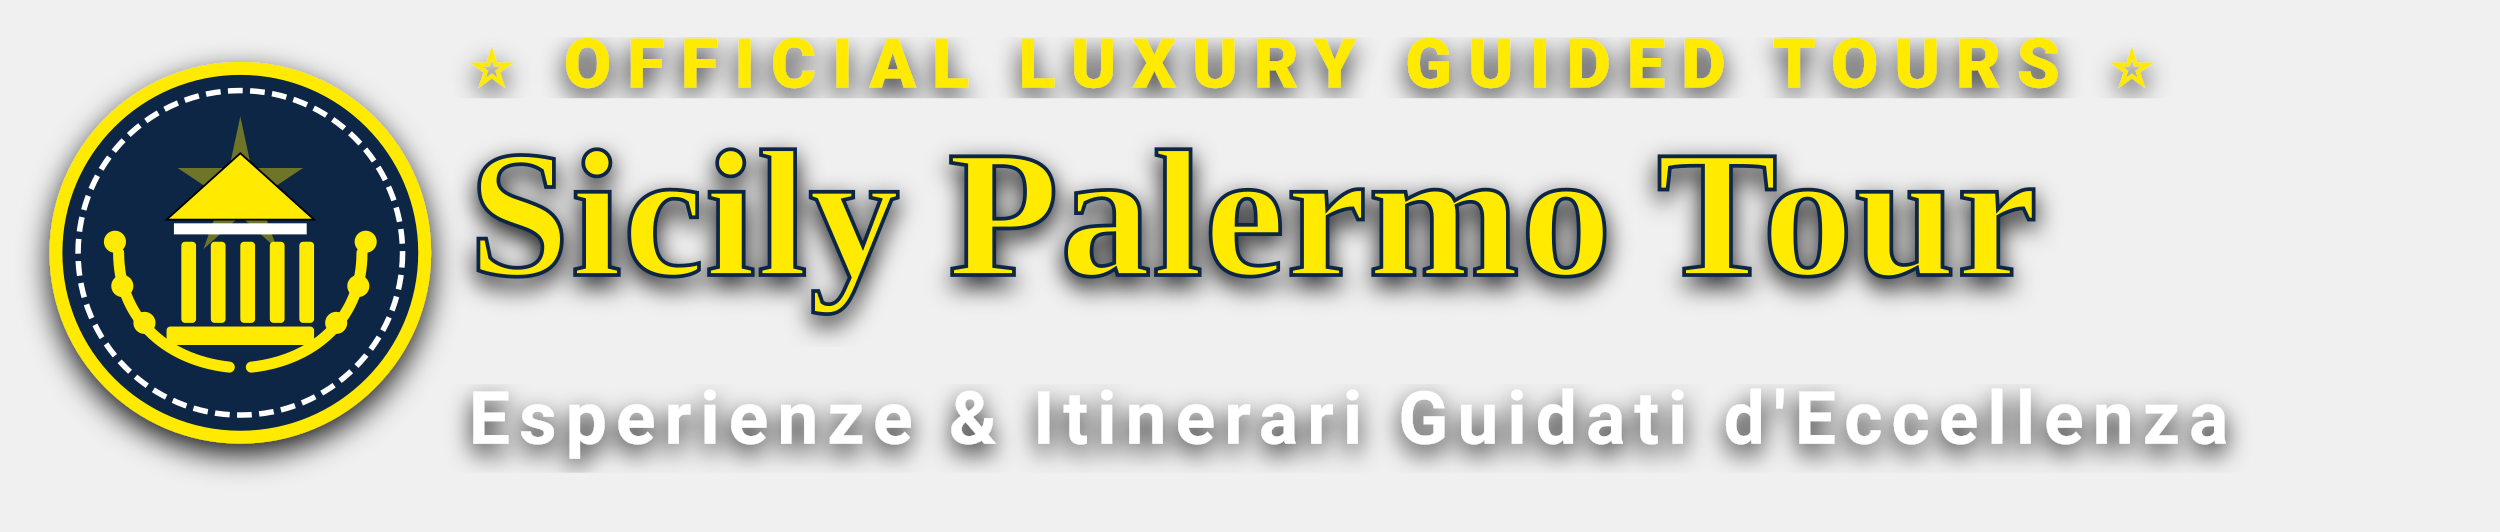
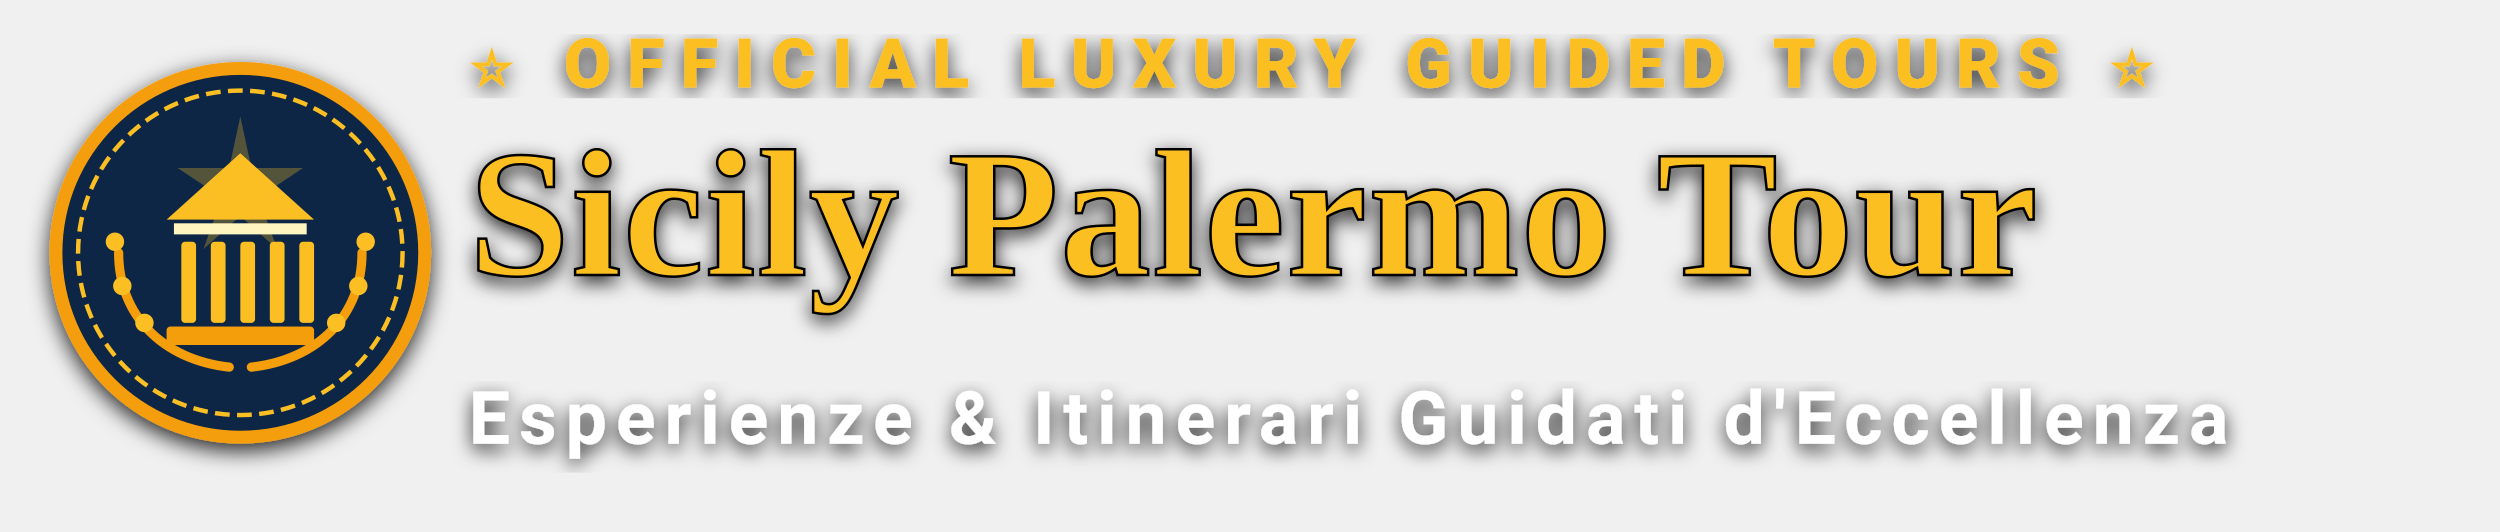
<svg xmlns="http://www.w3.org/2000/svg" viewBox="0 0 800 170" width="100%" height="100%">
  <defs>
+     <linearGradient id="goldGradient" x1="0%" y1="0%" x2="100%" y2="100%">
+       <stop offset="0%" stop-color="#FFF5C0" />
+       <stop offset="30%" stop-color="#F59E0B" />
+       <stop offset="70%" stop-color="#D97706" />
+       <stop offset="100%" stop-color="#78350F" />
+     </linearGradient>
+     <linearGradient id="goldLightGradient" x1="0%" y1="0%" x2="0%" y2="100%">
+       <stop offset="0%" stop-color="#FFFBEB" />
+       <stop offset="50%" stop-color="#FBBF24" />
+       <stop offset="100%" stop-color="#D97706" />
+     </linearGradient>
    <filter id="crispShadow" x="-20%" y="-20%" width="140%" height="140%">
-       <feDropShadow dx="0" dy="3" stdDeviation="4" flood-color="#000000" flood-opacity="0.9" />
+       <feDropShadow dx="0" dy="2" stdDeviation="3" flood-color="#000000" flood-opacity="0.85" />
    </filter>
  </defs>
  <g transform="translate(12, 16) scale(1.18)">
-     <circle cx="55" cy="55" r="50" fill="#0b2545" stroke="#FFEA00" stroke-width="3.5" filter="url(#crispShadow)" />
-     <circle cx="55" cy="55" r="44" fill="none" stroke="#FFFFFF" stroke-width="1.5" stroke-dasharray="4,2" />
-     <path d="M55,18 L58,32 L72,32 L60,40 L65,54 L55,45 L45,54 L50,40 L38,32 L52,32 Z" fill="#FFEA00" opacity="0.4" />
-     <path d="M35,46 L55,28 L75,46 Z" fill="#FFEA00" stroke="#000000" stroke-width="0.5" />
-     <rect x="37" y="47" width="36" height="3" fill="#FFFFFF" />
-     <rect x="39" y="52" width="4" height="22" rx="1" fill="#FFEA00" />
-     <rect x="47" y="52" width="4" height="22" rx="1" fill="#FFEA00" />
-     <rect x="55" y="52" width="4" height="22" rx="1" fill="#FFEA00" />
-     <rect x="63" y="52" width="4" height="22" rx="1" fill="#FFEA00" />
-     <rect x="71" y="52" width="4" height="22" rx="1" fill="#FFEA00" />
-     <rect x="35" y="75" width="40" height="5" rx="1" fill="#FFEA00" />
-     <path d="M22,55 C22,72 34,84 52,86" fill="none" stroke="#FFEA00" stroke-width="3" stroke-linecap="round" />
-     <path d="M88,55 C88,72 76,84 58,86" fill="none" stroke="#FFEA00" stroke-width="3" stroke-linecap="round" />
-     <circle cx="21" cy="52" r="3" fill="#FFEA00" />
-     <circle cx="23" cy="64" r="3" fill="#FFEA00" />
-     <circle cx="29" cy="74" r="3" fill="#FFEA00" />
-     <circle cx="89" cy="52" r="3" fill="#FFEA00" />
-     <circle cx="87" cy="64" r="3" fill="#FFEA00" />
-     <circle cx="81" cy="74" r="3" fill="#FFEA00" />
+     <circle cx="55" cy="55" r="50" fill="#0b2545" stroke="#F59E0B" stroke-width="3.5" filter="url(#crispShadow)" />
+     <circle cx="55" cy="55" r="44" fill="none" stroke="#FBBF24" stroke-width="1.2" stroke-dasharray="4,2" />
+     <path d="M55,18 L58,32 L72,32 L60,40 L65,54 L55,45 L45,54 L50,40 L38,32 L52,32 Z" fill="#FBBF24" opacity="0.3" />
+     <path d="M35,46 L55,28 L75,46 Z" fill="#FBBF24" />
+     <rect x="37" y="47" width="36" height="3" fill="#FFF5C0" />
+     <rect x="39" y="52" width="4" height="22" rx="1" fill="#FBBF24" />
+     <rect x="47" y="52" width="4" height="22" rx="1" fill="#FBBF24" />
+     <rect x="55" y="52" width="4" height="22" rx="1" fill="#FBBF24" />
+     <rect x="63" y="52" width="4" height="22" rx="1" fill="#FBBF24" />
+     <rect x="71" y="52" width="4" height="22" rx="1" fill="#FBBF24" />
+     <rect x="35" y="75" width="40" height="5" rx="1" fill="#F59E0B" />
+     <path d="M22,55 C22,72 34,84 52,86" fill="none" stroke="#F59E0B" stroke-width="2.5" stroke-linecap="round" />
+     <path d="M88,55 C88,72 76,84 58,86" fill="none" stroke="#F59E0B" stroke-width="2.5" stroke-linecap="round" />
+     <circle cx="21" cy="52" r="2.5" fill="#FBBF24" />
+     <circle cx="23" cy="64" r="2.5" fill="#FBBF24" />
+     <circle cx="29" cy="74" r="2.5" fill="#FBBF24" />
+     <circle cx="89" cy="52" r="2.5" fill="#FBBF24" />
+     <circle cx="87" cy="64" r="2.5" fill="#FBBF24" />
+     <circle cx="81" cy="74" r="2.5" fill="#FBBF24" />
  </g>
-   <text x="150" y="28" font-family="'Segoe UI', Roboto, 'Helvetica Neue', sans-serif" font-size="22" font-weight="800" fill="#FFEA00" letter-spacing="5.1" filter="url(#crispShadow)">
+   <text x="150" y="28" font-family="'Segoe UI', Roboto, 'Helvetica Neue', sans-serif" font-size="22" font-weight="800" fill="#FBBF24" letter-spacing="5.1" filter="url(#crispShadow)">
        ⭐ OFFICIAL LUXURY GUIDED TOURS ⭐
    </text>
-   <text x="150" y="88" font-family="'Playfair Display', 'Georgia', 'Times New Roman', serif" font-size="58" font-weight="900" fill="#FFEA00" stroke="#0b2545" stroke-width="1.2" filter="url(#crispShadow)" letter-spacing="0.5">
+   <text x="150" y="88" font-family="'Playfair Display', 'Georgia', 'Times New Roman', serif" font-size="58" font-weight="900" fill="#FBBF24" stroke="#000000" stroke-width="0.8" filter="url(#crispShadow)" letter-spacing="0.5">
        Sicily Palermo Tour
    </text>
  <text x="150" y="142" font-family="'Segoe UI', Roboto, 'Helvetica Neue', sans-serif" font-size="23.5" font-weight="700" fill="#FFFFFF" letter-spacing="2.85" filter="url(#crispShadow)">
        Esperienze &amp; Itinerari Guidati d'Eccellenza
    </text>
</svg>
